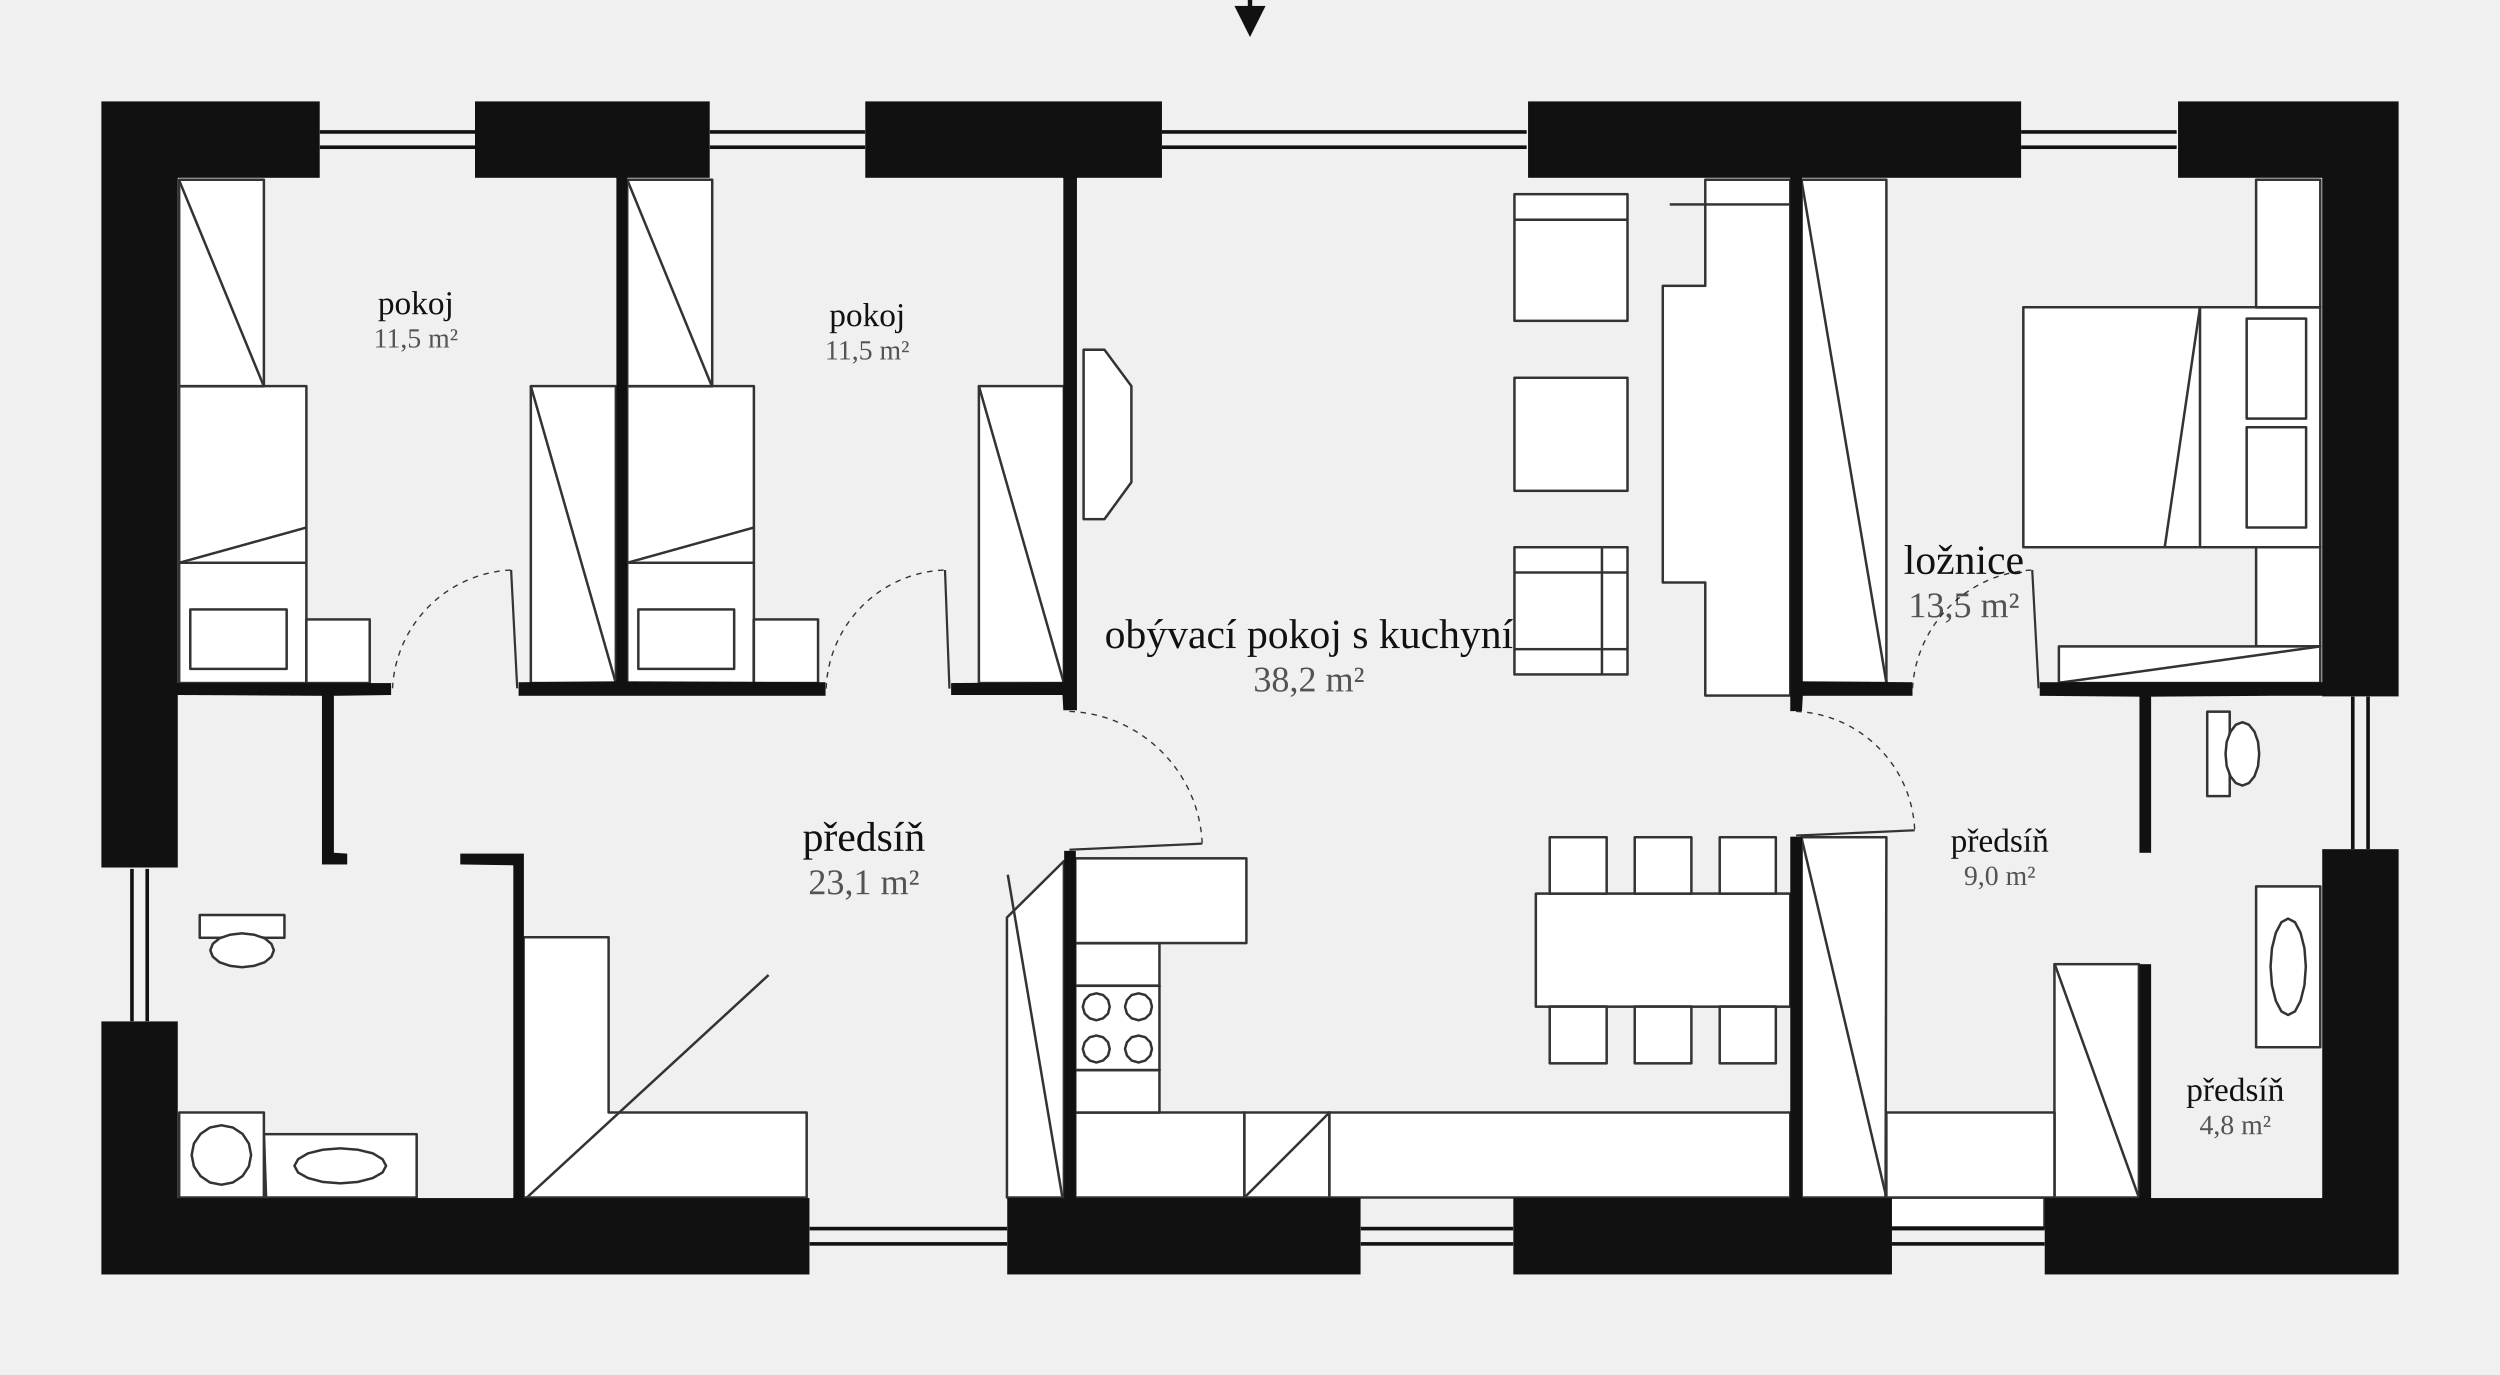
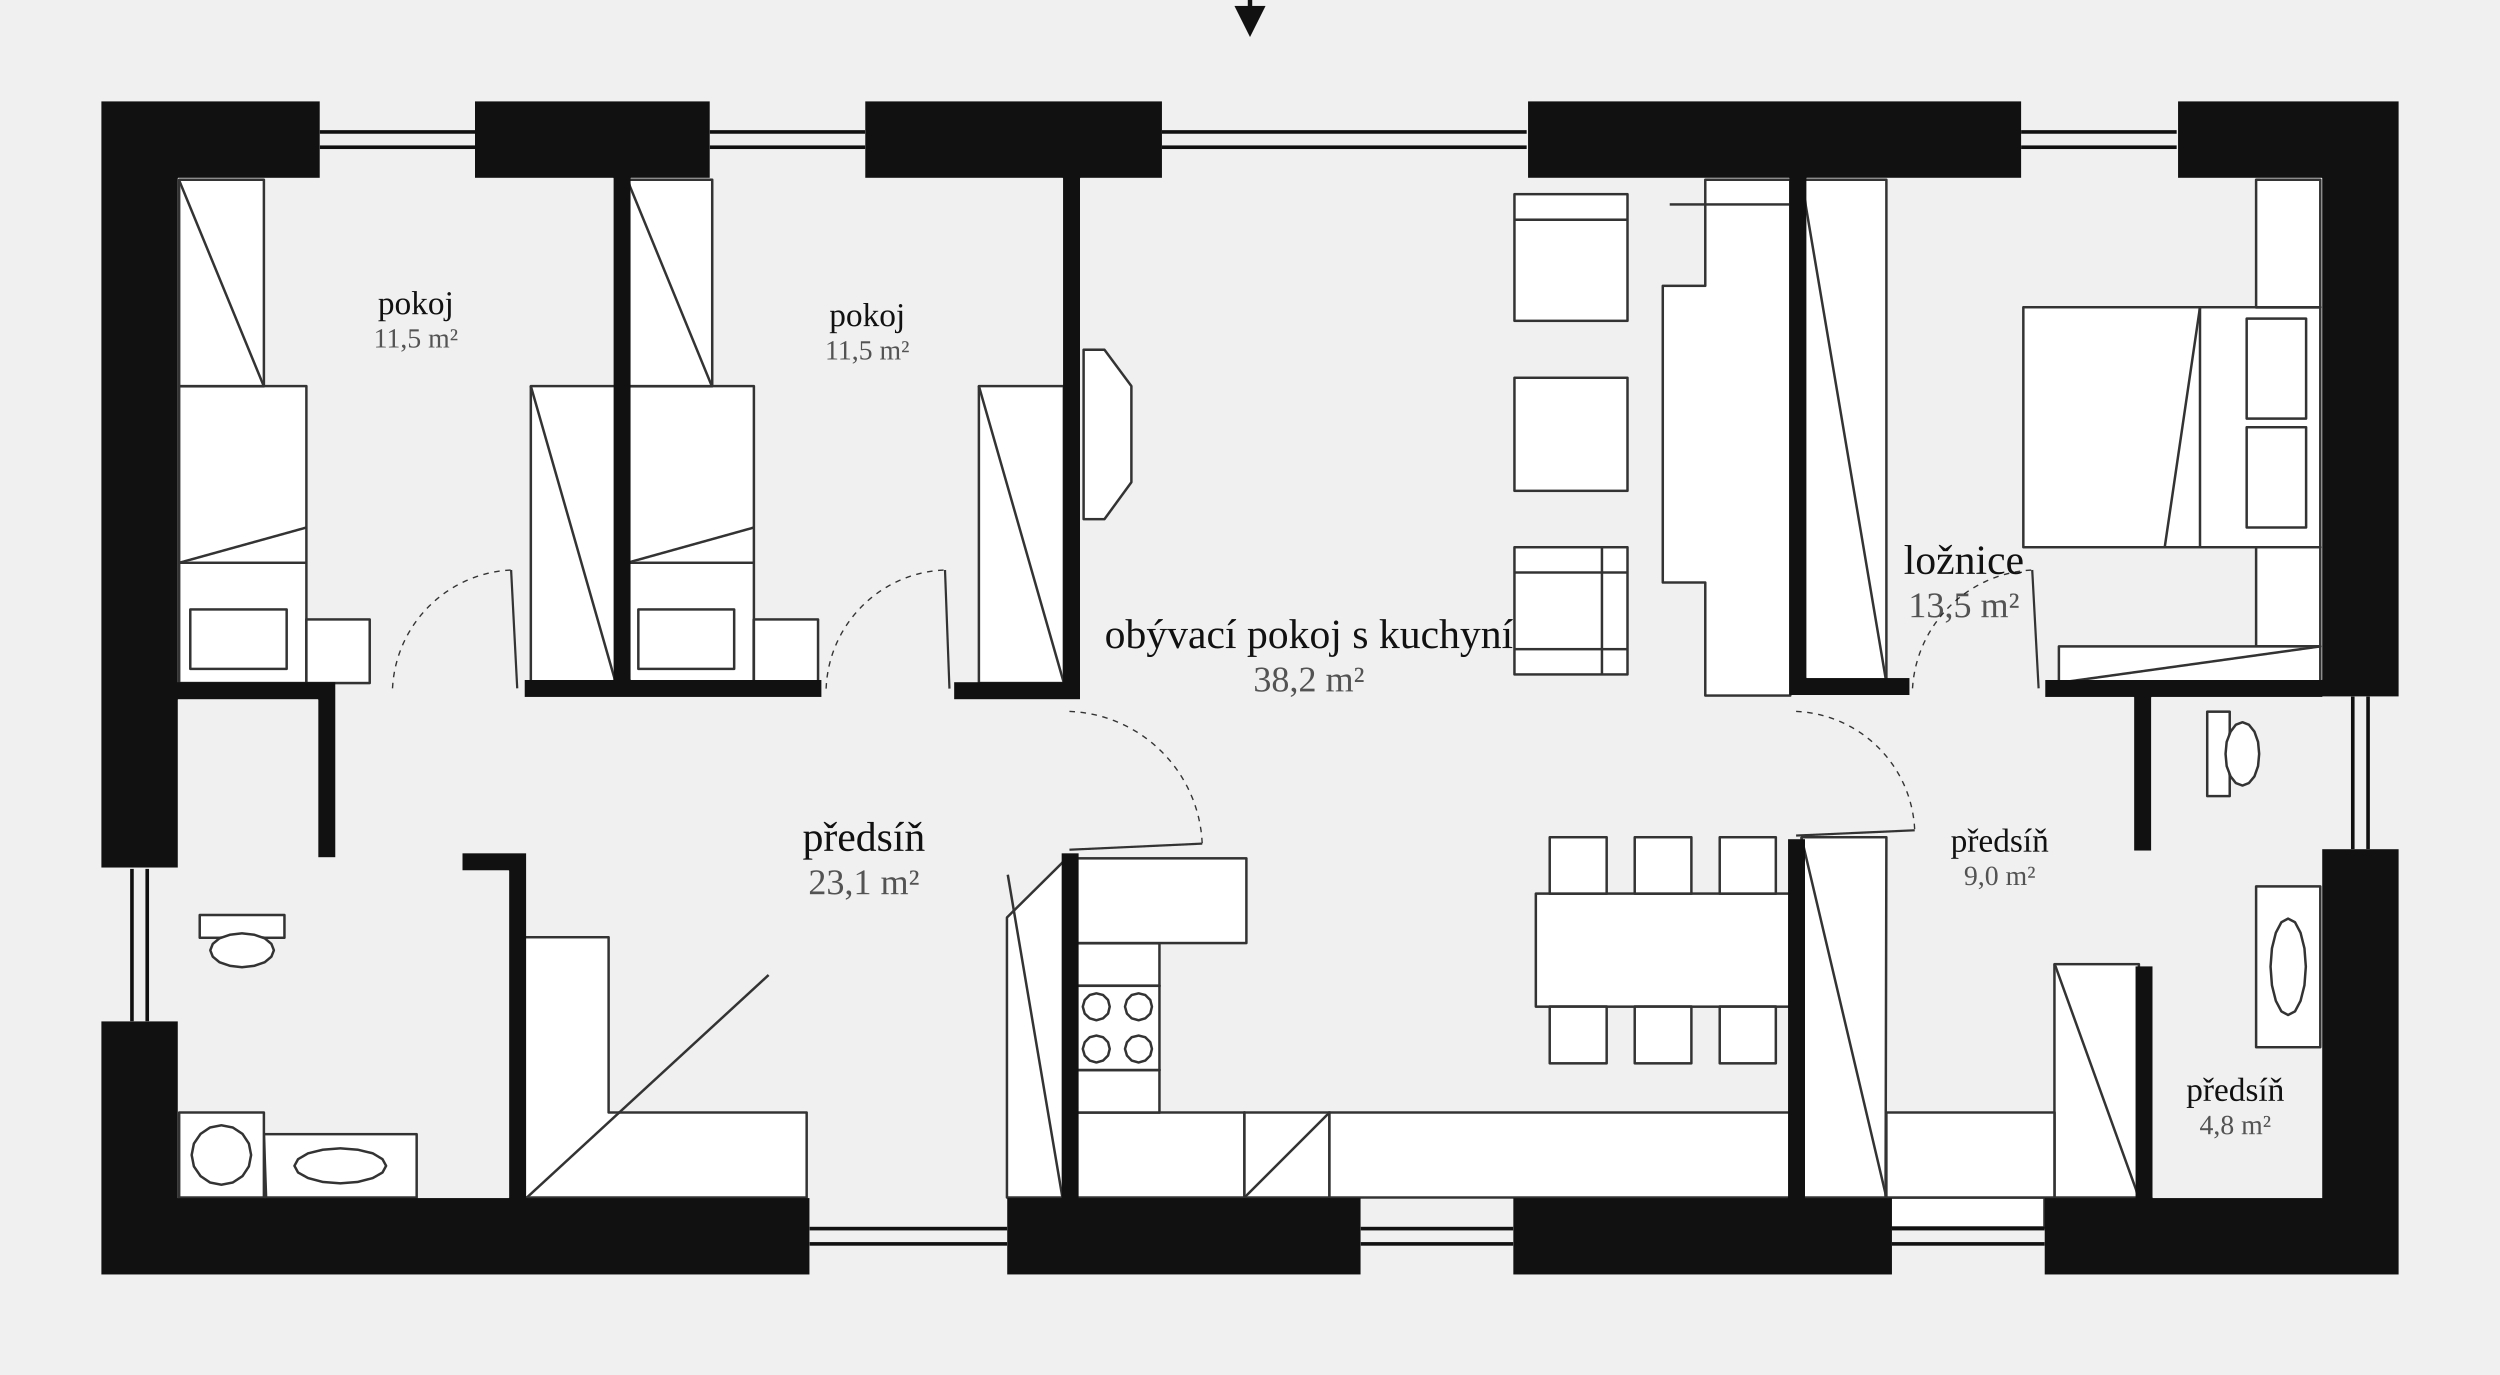
<svg xmlns="http://www.w3.org/2000/svg" viewBox="0 0 900 495" class="floorplan" role="img" aria-label="Půdorys domu 135h9y se zařízením">
  <defs>
    <marker id="sip" viewBox="0 0 10 10" refX="8" refY="5" markerWidth="7" markerHeight="7" orient="auto">
      <path d="M0 0 L10 5 L0 10 Z" fill="#111111" />
    </marker>
    <pattern id="sraf" width="7" height="7" patternUnits="userSpaceOnUse" patternTransform="rotate(45)">
      <path d="M0 0 L0 7" stroke="#8C8C8C" stroke-width=".8" />
    </pattern>
  </defs>
  <style>.furn path{vector-effect:non-scaling-stroke}.doors .arc{stroke-dasharray:2 2;stroke-width:.5}.terasa{fill:url(#sraf);stroke:#8C8C8C;stroke-width:.6}</style>
  <g class="furn" fill="#fff" stroke="#333333" stroke-width=".9" stroke-linejoin="round">
    <path d="M387.1 400.5 L448.0 400.5 L448.0 431.1 L387.1 431.1 L387.1 400.5 Z" />
    <path d="M417.4 400.5 L387.1 400.5 L387.1 385.2 L417.4 385.2 L417.4 400.5 Z" />
    <path d="M448.0 400.5 L478.6 400.5 L478.6 431.1 L448.0 431.1 L448.0 400.5 Z" />
    <path d="M478.6 400.5 L448.0 431.1" />
    <path d="M478.6 400.5 L644.5 400.5 L644.5 431.1 L478.6 431.1 L478.6 400.5 Z" />
    <path d="M417.4 339.5 L417.4 354.9 L387.1 354.9 L387.1 339.5 L417.4 339.5 Z" />
    <path d="M417.4 354.9 L417.4 385.2 L387.1 385.2 L387.1 354.9 L417.4 354.9 Z" />
    <path d="M405.0 362.4 L405.7 364.9 L407.4 366.6 L409.9 367.3 L412.3 366.6 L414.1 364.9 L414.7 362.4 L414.1 360.0 L412.3 358.2 L409.9 357.6 L407.4 358.2 L405.7 360.0 Z" />
    <path d="M405.0 377.6 L405.7 380.0 L407.4 381.8 L409.9 382.5 L412.3 381.8 L414.1 380.0 L414.7 377.6 L414.1 375.2 L412.3 373.4 L409.9 372.8 L407.4 373.4 L405.7 375.2 Z" />
    <path d="M389.8 362.4 L390.5 364.9 L392.3 366.6 L394.7 367.3 L397.1 366.6 L398.9 364.9 L399.5 362.4 L398.9 360.0 L397.1 358.2 L394.7 357.6 L392.3 358.2 L390.5 360.0 Z" />
    <path d="M389.8 377.6 L390.5 380.0 L392.3 381.8 L394.7 382.5 L397.1 381.8 L398.9 380.0 L399.5 377.6 L398.9 375.2 L397.1 373.4 L394.7 372.8 L392.3 373.4 L390.5 375.2 Z" />
    <path d="M448.7 339.5 L387.1 339.5 L387.1 309.0 L448.7 309.0 L448.7 339.5 Z" />
    <path d="M835.3 377.0 L812.2 377.0 L812.2 319.1 L835.3 319.1 L835.3 377.0 Z" />
    <path d="M823.7 365.4 L826.2 364.1 L828.2 360.3 L829.6 354.7 L830.1 348.0 L829.6 341.4 L828.2 335.8 L826.2 332.0 L823.7 330.7 L821.3 332.0 L819.3 335.8 L817.9 341.4 L817.4 348.0 L817.9 354.7 L819.3 360.3 L821.3 364.1 Z" />
    <path d="M95.8 431.1 L95.0 408.3 L150.0 408.3 L150.0 431.1 L95.8 431.1 Z" />
    <path d="M106.0 419.7 L107.3 422.1 L110.9 424.1 L116.2 425.5 L122.5 426.0 L128.8 425.5 L134.2 424.1 L137.7 422.1 L139.0 419.7 L137.7 417.3 L134.2 415.2 L128.8 413.9 L122.5 413.4 L116.2 413.9 L110.9 415.2 L107.3 417.3 Z" />
    <path d="M64.5 431.1 L64.5 400.5 L95.0 400.5 L95.0 431.1 L64.5 431.1 Z" />
    <path d="M79.7 426.5 L83.8 425.7 L87.3 423.4 L89.6 419.9 L90.4 415.8 L89.6 411.7 L87.3 408.2 L83.8 405.9 L79.7 405.1 L75.6 405.9 L72.2 408.2 L69.8 411.7 L69.0 415.8 L69.8 419.9 L72.2 423.4 L75.6 425.7 Z" />
    <path d="M102.4 337.6 L71.9 337.6 L71.9 329.4 L102.4 329.4 Z" />
    <path d="M75.7 342.1 L76.6 344.4 L79.0 346.4 L82.8 347.7 L87.1 348.2 L91.5 347.7 L95.3 346.4 L97.7 344.4 L98.6 342.1 L97.7 339.8 L95.3 337.8 L91.5 336.5 L87.1 336.0 L82.8 336.5 L79.0 337.8 L76.6 339.8 Z" />
    <path d="M802.7 256.2 L802.7 286.6 L794.6 286.6 L794.6 256.2 Z" />
    <path d="M807.3 282.8 L809.6 281.9 L811.6 279.5 L812.9 275.8 L813.3 271.4 L812.9 267.1 L811.6 263.4 L809.6 260.9 L807.3 260.0 L804.9 260.9 L803.0 263.4 L801.6 267.1 L801.2 271.4 L801.6 275.8 L803.0 279.5 L804.9 281.9 Z" />
    <path d="M397.6 125.9 L407.3 139.0 L407.3 173.6 L397.6 186.9 L390.1 186.9 L390.1 125.9 L397.6 125.9 Z" />
    <path d="M835.3 197.0 L728.4 197.0 L728.4 110.6 L835.3 110.6 L835.3 197.0 Z" />
    <path d="M808.8 114.7 L830.2 114.7 L830.2 150.7 L808.8 150.7 Z" />
    <path d="M808.8 153.8 L830.2 153.8 L830.2 189.9 L808.8 189.9 Z" />
    <path d="M792.0 110.6 L792.0 197.0" />
    <path d="M792.0 110.6 L779.3 197.0" />
    <path d="M64.5 245.9 L64.5 139.0 L110.3 139.0 L110.3 245.9 L64.5 245.9 Z" />
    <path d="M68.5 219.4 L68.5 240.8 L103.2 240.8 L103.2 219.4 Z" />
    <path d="M64.5 202.6 L110.3 202.6" />
    <path d="M64.5 202.6 L110.3 189.9" />
    <path d="M271.4 139.0 L271.4 245.9 L225.8 245.9 L225.8 139.0 L271.4 139.0 Z" />
    <path d="M229.8 219.4 L229.8 240.8 L264.3 240.8 L264.3 219.4 Z" />
    <path d="M225.8 202.6 L271.4 202.6" />
    <path d="M225.8 202.6 L271.4 189.9" />
    <path d="M812.2 197.0 L835.3 197.0 L835.3 232.7 L812.2 232.7 L812.2 197.0 Z" />
    <path d="M835.3 110.6 L812.2 110.6 L812.2 64.7 L835.3 64.7 L835.3 110.6 Z" />
    <path d="M110.3 245.9 L110.3 223.0 L133.1 223.0 L133.1 245.9 L110.3 245.9 Z" />
    <path d="M271.4 245.9 L271.4 223.0 L294.5 223.0 L294.5 245.9 L271.4 245.9 Z" />
    <path d="M644.5 64.7 L644.5 250.4 L613.9 250.4 L613.9 209.7 L598.6 209.7 L598.6 102.9 L613.9 102.9 L613.9 64.7 L644.5 64.7 Z" />
    <path d="M601.1 73.6 L647.0 73.6" />
    <path d="M585.9 197.0 L585.9 242.8 L545.2 242.8 L545.2 197.0 L585.9 197.0 Z" />
    <path d="M576.7 196.9 L576.7 242.8" />
    <path d="M545.2 206.1 L585.9 206.1" />
    <path d="M545.2 233.7 L585.9 233.7" />
    <path d="M585.9 69.9 L585.9 115.5 L545.2 115.5 L545.2 69.9 L585.9 69.9 Z" />
    <path d="M545.2 79.1 L585.9 79.1" />
    <path d="M585.9 136.0 L585.9 176.7 L545.2 176.7 L545.2 136.0 L585.9 136.0 Z" />
    <path d="M552.9 321.7 L644.5 321.7 L644.5 362.4 L552.9 362.4 L552.9 321.7 Z" />
    <path d="M608.9 301.4 L608.9 321.7 L588.5 321.7 L588.5 301.4 L608.9 301.4 Z" />
    <path d="M578.4 301.4 L578.4 321.7 L557.9 321.7 L557.9 301.4 L578.4 301.4 Z" />
    <path d="M639.3 301.4 L639.3 321.7 L619.1 321.7 L619.1 301.4 L639.3 301.4 Z" />
    <path d="M639.3 362.4 L639.3 382.8 L619.1 382.8 L619.1 362.4 L639.3 362.4 Z" />
    <path d="M578.4 362.4 L578.4 382.8 L557.9 382.8 L557.9 362.4 L578.4 362.4 Z" />
    <path d="M608.9 362.4 L608.9 382.8 L588.5 382.8 L588.5 362.4 L608.9 362.4 Z" />
    <path d="M679.1 64.7 L679.1 245.9 L648.6 245.9 L648.6 64.7 L679.1 64.7 Z" />
    <path d="M648.5 64.7 L679.1 245.8" />
    <path d="M290.4 400.5 L290.4 431.1 L188.5 431.1 L188.5 337.4 L219.1 337.4 L219.1 400.5 L290.4 400.5 Z" />
    <path d="M276.7 351.0 L174.9 444.7" />
    <path d="M678.8 431.1 L648.6 431.1 L648.6 301.4 L679.1 301.4 L678.8 431.1 Z" />
    <path d="M648.5 301.4 L679.1 431.1" />
    <path d="M352.4 245.9 L352.4 139.0 L383.0 139.0 L383.0 245.9 L352.4 245.9 Z" />
    <path d="M352.4 139.0 L383.0 245.9" />
    <path d="M191.1 139.0 L221.7 139.0 L221.7 245.9 L191.1 245.9 L191.1 139.0 Z" />
    <path d="M191.1 139.0 L221.7 245.9" />
    <path d="M770.0 431.1 L739.6 431.1 L739.6 347.1 L770.0 347.1 L770.0 431.1 Z" />
    <path d="M739.7 347.1 L770.0 431.1" />
    <path d="M256.4 139.0 L225.8 139.0 L225.8 64.7 L256.4 64.7 L256.4 139.0 Z" />
    <path d="M225.8 64.7 L256.3 139.1" />
    <path d="M64.5 139.0 L64.5 64.7 L95.0 64.7 L95.0 139.0 L64.5 139.0 Z" />
    <path d="M64.4 64.7 L95.0 139.1" />
    <path d="M362.5 330.3 L383.0 310.0 L383.0 431.1 L362.5 431.1 L362.5 330.3 Z" />
    <path d="M362.8 314.9 L383.3 436.0" />
    <path d="M835.3 232.7 L835.3 245.9 L741.2 245.9 L741.2 232.7 L835.3 232.7 Z" />
    <path d="M835.3 232.7 L741.2 245.8" />
    <path d="M680.4 431.1 L736.0 431.1 L736.0 441.9 L680.4 441.9 L680.4 431.1 Z" />
    <path d="M679.1 400.5 L739.6 400.5 L739.6 431.1 L679.1 431.1 L679.1 400.5 Z" />
  </g>
  <g class="eyes" fill="#8C8C8C" />
  <g fill="#111111" fill-rule="evenodd">
-     <path d="M736.1 458.8 L736.1 458.8 L736.1 431.3 L736.1 431.3 L736.1 431.3 L770.0 431.3 L770.0 431.3 L770.0 431.3 L770.0 431.3 L770.0 431.3 L770.1 431.3 L770.1 431.3 L770.1 431.3 L770.1 431.3 L770.1 431.3 L770.1 431.2 L770.1 431.2 L770.2 431.2 L770.2 431.2 L770.2 431.2 L770.2 431.1 L770.2 431.1 L770.2 347.1 L770.2 347.1 L770.2 347.1 L774.4 347.1 L774.4 347.1 L774.4 347.1 L774.4 431.1 L774.4 431.1 L774.4 431.2 L774.4 431.2 L774.4 431.2 L774.4 431.2 L774.4 431.2 L774.4 431.3 L774.4 431.3 L774.5 431.3 L774.5 431.3 L774.5 431.3 L774.5 431.3 L774.5 431.3 L774.6 431.3 L774.6 431.3 L774.6 431.3 L835.8 431.3 L835.8 431.3 L835.8 431.3 L835.9 431.3 L835.9 431.3 L835.9 431.3 L835.9 431.3 L835.9 431.3 L835.9 431.3 L836.0 431.3 L836.0 431.2 L836.0 431.2 L836.0 431.2 L836.0 431.2 L836.0 431.2 L836.0 431.1 L836.0 431.1 L836.0 305.7 L836.0 305.7 L836.0 305.7 L863.5 305.7 L863.5 305.7 L863.5 305.7 L863.5 458.8 L863.5 458.8 L863.5 458.8 L736.1 458.8 L736.1 458.8 Z" />
-     <path d="M734.3 250.5 L734.3 250.5 L734.3 245.6 L734.3 245.6 L734.3 245.6 L835.8 245.6 L835.8 245.6 L835.8 245.6 L835.9 245.6 L835.9 245.6 L835.9 245.6 L835.9 245.6 L835.9 245.6 L835.9 245.6 L836.0 245.6 L836.0 245.5 L836.0 245.5 L836.0 245.5 L836.0 245.5 L836.0 245.5 L836.0 245.4 L836.0 245.4 L836.0 64.2 L836.0 64.2 L836.0 64.2 L836.0 64.1 L836.0 64.1 L836.0 64.1 L836.0 64.1 L836.0 64.1 L835.9 64.1 L835.9 64.0 L835.9 64.0 L835.9 64.0 L835.9 64.0 L835.9 64.0 L835.8 64.0 L835.8 64.0 L835.8 64.0 L784.1 64.0 L784.1 64.0 L784.1 64.0 L784.1 36.5 L784.1 36.5 L784.1 36.5 L863.5 36.5 L863.5 36.5 L863.5 36.5 L863.5 250.7 L863.5 250.7 L863.5 250.7 L836.0 250.7 L836.0 250.7 L836.0 250.7 L836.0 250.7 L836.0 250.6 L836.0 250.6 L836.0 250.6 L836.0 250.6 L836.0 250.6 L836.0 250.6 L836.0 250.5 L835.9 250.5 L835.9 250.5 L835.9 250.5 L835.9 250.5 L835.9 250.5 L835.9 250.5 L835.8 250.5 L835.8 250.5 L835.8 250.5 L832.8 250.5 L832.8 250.5 L816.5 250.5 L816.5 250.5 L816.5 250.5 L816.4 250.5 L816.4 250.5 L816.4 250.5 L816.4 250.5 L774.6 250.8 L774.6 250.8 L774.6 250.8 L774.5 250.8 L774.5 250.8 L774.5 250.8 L774.5 250.8 L774.5 250.8 L774.4 250.8 L774.4 250.8 L774.4 250.9 L774.4 250.9 L774.4 250.9 L774.4 250.9 L774.4 250.9 L774.4 250.9 L774.4 251.0 L774.4 307.0 L774.4 307.0 L774.4 307.0 L770.2 307.0 L770.2 307.0 L770.2 307.0 L770.2 251.0 L770.2 250.9 L770.2 250.9 L770.2 250.9 L770.2 250.9 L770.1 250.9 L770.1 250.9 L770.1 250.8 L770.1 250.8 L770.1 250.8 L770.1 250.8 L770.1 250.8 L770.0 250.8 L770.0 250.8 L770.0 250.8 L770.0 250.8 L770.0 250.8 L734.3 250.5 L734.3 250.5 Z" />
-     <path d="M550.1 64.0 L550.1 64.0 L550.1 36.5 L550.1 36.5 L550.1 36.5 L727.6 36.5 L727.6 36.5 L727.6 36.5 L727.6 64.0 L727.6 64.0 L727.6 64.0 L648.9 64.0 L648.9 64.0 L648.8 64.0 L648.8 64.0 L648.8 64.0 L648.8 64.0 L648.8 64.0 L648.7 64.0 L648.7 64.1 L648.7 64.1 L648.7 64.1 L648.7 64.1 L648.7 64.1 L648.7 64.1 L648.7 64.2 L648.7 64.2 L648.7 64.2 L648.7 245.1 L648.7 245.1 L648.7 245.1 L648.7 245.1 L648.7 245.1 L648.7 245.2 L648.7 245.2 L648.7 245.2 L648.7 245.2 L648.7 245.2 L648.8 245.2 L648.8 245.2 L648.8 245.3 L648.8 245.3 L648.8 245.3 L648.9 245.3 L648.9 245.3 L688.5 245.6 L688.5 245.6 L688.5 245.6 L688.5 250.5 L688.5 250.5 L688.5 250.5 L649.2 250.5 L649.2 250.5 L649.2 250.5 L649.2 250.5 L649.1 250.5 L649.1 250.5 L649.1 250.5 L649.1 250.5 L649.1 250.5 L649.1 250.5 L649.0 250.6 L649.0 250.6 L649.0 250.6 L649.0 250.6 L649.0 250.6 L649.0 250.7 L648.7 256.0 L648.7 256.0 L648.7 256.0 L644.5 256.0 L644.5 256.0 L644.5 256.0 L644.5 64.2 L644.5 64.2 L644.5 64.2 L644.5 64.1 L644.5 64.1 L644.5 64.1 L644.5 64.1 L644.5 64.1 L644.4 64.1 L644.4 64.0 L644.4 64.0 L644.4 64.0 L644.4 64.0 L644.4 64.0 L644.3 64.0 L644.3 64.0 L644.3 64.0 L550.1 64.0 L550.1 64.0 Z" />
-     <path d="M544.8 431.3 L544.8 431.3 L544.8 431.3 L644.3 431.3 L644.3 431.3 L644.3 431.3 L644.4 431.3 L644.4 431.3 L644.4 431.3 L644.4 431.3 L644.4 431.3 L644.4 431.3 L644.5 431.3 L644.5 431.2 L644.5 431.2 L644.5 431.2 L644.5 431.2 L644.5 431.2 L644.5 431.1 L644.5 431.1 L644.5 301.2 L644.5 301.2 L644.5 301.2 L648.7 301.2 L648.7 301.2 L648.7 301.2 L648.7 431.1 L648.7 431.1 L648.7 431.2 L648.7 431.2 L648.7 431.2 L648.7 431.2 L648.7 431.2 L648.7 431.3 L648.7 431.3 L648.7 431.3 L648.8 431.3 L648.8 431.3 L648.8 431.3 L648.8 431.3 L648.8 431.3 L648.9 431.3 L648.9 431.3 L681.1 431.3 L681.1 431.3 L681.1 431.3 L681.1 458.8 L681.1 458.8 L681.1 458.8 L544.8 458.8 L544.8 458.8 L544.8 458.8 L544.8 431.3 Z" />
-     <path d="M362.6 458.8 L362.6 458.8 L362.6 431.3 L362.6 431.3 L362.6 431.3 L382.9 431.3 L383.0 431.3 L383.0 431.3 L383.0 431.3 L383.0 431.3 L383.0 431.3 L383.1 431.3 L383.1 431.3 L383.1 431.3 L383.1 431.3 L383.1 431.2 L383.1 431.2 L383.1 431.2 L383.1 431.2 L383.1 431.2 L383.1 431.1 L383.1 431.1 L383.1 306.3 L383.1 306.3 L383.2 306.3 L387.3 306.3 L387.3 306.3 L387.3 306.3 L387.3 431.1 L387.3 431.1 L387.3 431.2 L387.3 431.2 L387.3 431.2 L387.3 431.2 L387.4 431.2 L387.4 431.3 L387.4 431.3 L387.4 431.3 L387.4 431.3 L387.4 431.3 L387.4 431.3 L387.5 431.3 L387.5 431.3 L387.5 431.3 L387.5 431.3 L489.8 431.3 L489.8 431.3 L489.8 431.3 L489.8 458.8 L489.8 458.8 L489.8 458.8 L362.6 458.8 L362.6 458.8 Z" />
-     <path d="M311.5 64.0 L311.5 64.0 L311.5 36.5 L311.5 36.5 L311.5 36.5 L418.3 36.5 L418.3 36.5 L418.3 36.5 L418.3 64.0 L418.3 64.0 L418.3 64.0 L387.9 64.0 L387.9 64.0 L387.8 64.0 L387.8 64.0 L387.8 64.0 L387.8 64.0 L387.8 64.0 L387.8 64.0 L387.7 64.1 L387.7 64.1 L387.7 64.1 L387.7 64.1 L387.7 64.1 L387.7 64.1 L387.7 64.2 L387.7 64.2 L387.7 64.2 L387.7 255.6 L387.7 255.7 L387.7 255.7 L382.8 255.7 L382.8 255.7 L382.8 255.6 L382.5 250.3 L382.5 250.3 L382.5 250.3 L382.5 250.3 L382.5 250.3 L382.5 250.3 L382.5 250.2 L382.4 250.2 L382.4 250.2 L382.4 250.2 L382.4 250.2 L382.4 250.2 L382.4 250.2 L382.3 250.2 L382.3 250.2 L382.3 250.2 L342.5 250.2 L342.4 250.2 L342.4 250.2 L342.4 245.9 L342.4 245.9 L342.5 245.9 L382.6 245.6 L382.6 245.6 L382.6 245.6 L382.6 245.6 L382.7 245.6 L382.7 245.6 L382.7 245.6 L382.7 245.6 L382.7 245.6 L382.7 245.6 L382.8 245.5 L382.8 245.5 L382.8 245.5 L382.8 245.5 L382.8 245.5 L382.8 245.4 L382.8 245.4 L382.8 64.2 L382.8 64.2 L382.8 64.2 L382.8 64.1 L382.8 64.1 L382.8 64.1 L382.8 64.1 L382.7 64.1 L382.7 64.1 L382.7 64.0 L382.7 64.0 L382.7 64.0 L382.7 64.0 L382.6 64.0 L382.6 64.0 L382.6 64.0 L382.6 64.0 L311.5 64.0 L311.5 64.0 Z" />
-     <path d="M171.0 64.0 L171.0 64.0 L171.0 36.5 L171.0 36.5 L171.0 36.5 L255.5 36.5 L255.5 36.5 L255.5 36.5 L255.5 64.0 L255.5 64.0 L255.5 64.0 L226.0 64.0 L226.0 64.0 L226.0 64.0 L225.9 64.0 L225.9 64.0 L225.9 64.0 L225.9 64.0 L225.9 64.0 L225.8 64.1 L225.8 64.1 L225.8 64.1 L225.8 64.1 L225.8 64.1 L225.8 64.1 L225.8 64.2 L225.8 64.2 L225.8 64.2 L225.8 245.1 L225.8 245.1 L225.8 245.1 L225.8 245.1 L225.8 245.1 L225.8 245.2 L225.8 245.2 L225.8 245.2 L225.8 245.2 L225.9 245.2 L225.9 245.2 L225.9 245.2 L225.9 245.3 L225.9 245.3 L225.9 245.3 L226.0 245.3 L226.0 245.3 L297.2 245.6 L297.2 245.6 L297.2 245.6 L297.2 250.5 L297.2 250.5 L297.2 250.5 L186.7 250.5 L186.7 250.5 L186.7 250.5 L186.7 245.6 L186.7 245.6 L186.7 245.6 L221.7 245.3 L221.7 245.3 L221.8 245.3 L221.8 245.3 L221.8 245.3 L221.8 245.2 L221.8 245.2 L221.8 245.2 L221.9 245.2 L221.9 245.2 L221.9 245.2 L221.9 245.2 L221.9 245.1 L221.9 245.1 L221.9 245.1 L221.9 245.1 L221.9 245.1 L221.9 64.2 L221.9 64.2 L221.9 64.2 L221.9 64.1 L221.9 64.1 L221.9 64.1 L221.9 64.1 L221.9 64.1 L221.9 64.1 L221.8 64.0 L221.8 64.0 L221.8 64.0 L221.8 64.0 L221.8 64.0 L221.8 64.0 L221.7 64.0 L221.7 64.0 L171.0 64.0 L171.0 64.0 Z" />
-     <path d="M36.5 458.8 L36.5 458.8 L36.5 367.7 L36.5 367.7 L36.5 367.7 L64.0 367.7 L64.0 367.7 L64.0 367.7 L64.0 431.1 L64.0 431.1 L64.0 431.2 L64.0 431.2 L64.0 431.2 L64.0 431.2 L64.0 431.2 L64.0 431.3 L64.1 431.3 L64.1 431.3 L64.1 431.3 L64.1 431.3 L64.1 431.3 L64.1 431.3 L64.2 431.3 L64.2 431.3 L64.2 431.3 L184.6 431.3 L184.6 431.3 L184.6 431.3 L184.6 431.3 L184.7 431.3 L184.7 431.3 L184.7 431.3 L184.7 431.3 L184.7 431.3 L184.7 431.3 L184.7 431.2 L184.8 431.2 L184.8 431.2 L184.8 431.2 L184.8 431.2 L184.8 431.1 L184.8 431.1 L184.8 311.7 L184.8 311.7 L184.8 311.7 L184.8 311.7 L184.8 311.6 L184.8 311.6 L184.7 311.6 L184.7 311.6 L184.7 311.6 L184.7 311.6 L184.7 311.5 L184.7 311.5 L184.7 311.5 L184.6 311.5 L184.6 311.5 L184.6 311.5 L184.6 311.5 L165.7 311.2 L165.7 311.2 L165.7 311.2 L165.7 307.3 L165.7 307.3 L165.7 307.3 L188.6 307.3 L188.6 307.3 L188.6 307.3 L188.6 431.1 L188.6 431.1 L188.7 431.2 L188.7 431.2 L188.7 431.2 L188.7 431.2 L188.7 431.2 L188.7 431.3 L188.7 431.3 L188.7 431.3 L188.7 431.3 L188.8 431.3 L188.8 431.3 L188.8 431.3 L188.8 431.3 L188.8 431.3 L188.9 431.3 L291.4 431.3 L291.4 431.3 L291.4 431.3 L291.4 458.8 L291.4 458.8 L291.4 458.8 L36.5 458.8 L36.5 458.8 Z" />
-     <path d="M36.5 36.5 L36.5 36.5 L115.1 36.5 L115.1 36.5 L115.1 36.5 L115.1 64.0 L115.1 64.0 L115.1 64.0 L64.2 64.0 L64.2 64.0 L64.2 64.0 L64.1 64.0 L64.1 64.0 L64.1 64.0 L64.1 64.0 L64.1 64.0 L64.1 64.1 L64.0 64.1 L64.0 64.1 L64.0 64.1 L64.0 64.1 L64.0 64.1 L64.0 64.2 L64.0 64.2 L64.0 64.2 L64.0 245.7 L64.0 245.8 L64.0 245.8 L64.0 245.8 L64.0 245.8 L64.0 245.8 L64.0 245.8 L64.0 245.9 L64.1 245.9 L64.1 245.9 L64.1 245.9 L64.1 245.9 L64.1 245.9 L64.1 245.9 L64.2 245.9 L64.2 245.9 L64.2 245.9 L140.8 245.9 L140.8 245.9 L140.8 245.9 L140.8 250.2 L140.8 250.2 L140.8 250.2 L120.4 250.5 L120.3 250.5 L120.3 250.5 L120.3 250.5 L120.3 250.5 L120.3 250.5 L120.3 250.5 L120.2 250.5 L120.2 250.5 L120.2 250.5 L120.2 250.6 L120.2 250.6 L120.2 250.6 L120.2 250.6 L120.2 250.6 L120.2 250.6 L120.2 250.7 L120.2 306.8 L120.2 306.8 L120.2 306.8 L120.2 306.9 L120.2 306.9 L120.2 306.9 L120.2 306.9 L120.2 306.9 L120.2 306.9 L120.2 307.0 L120.3 307.0 L120.3 307.0 L120.3 307.0 L120.3 307.0 L120.3 307.0 L120.4 307.0 L125.0 307.3 L125.0 307.3 L125.0 307.3 L125.0 311.2 L125.0 311.2 L125.0 311.2 L115.9 311.2 L115.9 311.2 L115.9 311.2 L115.9 250.7 L115.9 250.6 L115.9 250.6 L115.9 250.6 L115.9 250.6 L115.9 250.6 L115.9 250.6 L115.9 250.5 L115.9 250.5 L115.9 250.5 L115.9 250.5 L115.8 250.5 L115.8 250.5 L115.8 250.5 L115.8 250.5 L115.8 250.5 L115.7 250.5 L84.2 250.3 L84.2 250.3 L84.2 250.3 L84.2 250.3 L84.2 250.3 L84.1 250.3 L84.1 250.3 L64.2 250.2 L64.2 250.2 L64.2 250.2 L64.1 250.2 L64.1 250.2 L64.1 250.2 L64.1 250.2 L64.1 250.2 L64.1 250.2 L64.0 250.2 L64.0 250.2 L64.0 250.3 L64.0 250.3 L64.0 250.3 L64.0 250.3 L64.0 250.3 L64.0 250.4 L64.0 312.3 L64.0 312.3 L64.0 312.3 L36.5 312.3 L36.5 312.3 L36.5 312.3 L36.5 36.5 L36.5 36.5 Z" />
+     <path d="M736.1 458.8 L736.1 458.8 L736.1 431.3 L736.1 431.3 L736.1 431.3 L768.6 431.3 L768.7 431.3 L768.7 431.3 L768.7 431.3 L768.7 431.3 L768.7 431.3 L768.8 431.3 L768.8 431.3 L768.8 431.3 L768.8 431.3 L768.8 431.2 L768.8 431.2 L768.8 431.2 L768.8 431.2 L768.8 431.2 L768.8 431.1 L768.8 431.1 L768.8 347.9 L768.8 347.9 L768.8 347.9 L774.9 347.9 L774.9 347.9 L774.9 347.9 L774.9 431.1 L774.9 431.1 L775.0 431.2 L775.0 431.2 L775.0 431.2 L775.0 431.2 L775.0 431.2 L775.0 431.3 L775.0 431.3 L775.0 431.3 L775.0 431.3 L775.1 431.3 L775.1 431.3 L775.1 431.3 L775.1 431.3 L775.1 431.3 L775.2 431.3 L835.8 431.3 L835.8 431.3 L835.8 431.3 L835.9 431.3 L835.9 431.3 L835.9 431.3 L835.9 431.3 L835.9 431.3 L835.9 431.3 L836.0 431.3 L836.0 431.2 L836.0 431.2 L836.0 431.2 L836.0 431.2 L836.0 431.2 L836.0 431.1 L836.0 431.1 L836.0 305.7 L836.0 305.7 L836.0 305.7 L863.5 305.7 L863.5 305.7 L863.5 305.7 L863.5 458.8 L863.5 458.8 L863.5 458.8 L736.1 458.8 L736.1 458.8 Z" />
+     <path d="M736.3 244.8 L736.3 244.8 L736.3 244.8 L835.8 244.8 L835.8 244.8 L835.8 244.8 L835.9 244.8 L835.9 244.8 L835.9 244.8 L835.9 244.8 L835.9 244.8 L835.9 244.8 L836.0 244.7 L836.0 244.7 L836.0 244.7 L836.0 244.7 L836.0 244.7 L836.0 244.7 L836.0 244.6 L836.0 244.6 L836.0 64.2 L836.0 64.2 L836.0 64.2 L836.0 64.1 L836.0 64.1 L836.0 64.1 L836.0 64.1 L836.0 64.1 L835.9 64.1 L835.9 64.0 L835.9 64.0 L835.9 64.0 L835.9 64.0 L835.9 64.0 L835.8 64.0 L835.8 64.0 L835.8 64.0 L784.1 64.0 L784.1 64.0 L784.1 64.0 L784.1 36.5 L784.1 36.5 L784.1 36.5 L863.5 36.5 L863.5 36.5 L863.5 36.5 L863.5 250.7 L863.5 250.7 L863.5 250.7 L836.2 250.7 L836.2 250.7 L836.2 250.7 L836.1 250.7 L836.1 250.7 L836.1 250.7 L836.1 250.7 L836.1 250.8 L836.1 250.8 L836.1 250.8 L836.0 250.8 L836.0 250.8 L836.0 250.8 L836.0 250.9 L836.0 250.9 L836.0 250.9 L836.0 250.9 L836.0 250.9 L836.0 250.9 L774.6 250.9 L774.6 250.9 L774.6 250.9 L774.6 250.9 L774.6 250.9 L774.5 250.9 L774.5 251.0 L774.5 251.0 L774.5 251.0 L774.5 251.0 L774.5 251.0 L774.5 251.0 L774.5 251.0 L774.4 251.1 L774.4 251.1 L774.4 251.1 L774.4 251.1 L774.4 306.2 L774.4 306.2 L774.4 306.2 L768.3 306.2 L768.3 306.2 L768.3 306.2 L768.3 251.1 L768.3 251.1 L768.3 251.1 L768.3 251.1 L768.3 251.0 L768.3 251.0 L768.3 251.0 L768.3 251.0 L768.3 251.0 L768.3 251.0 L768.2 251.0 L768.2 250.9 L768.2 250.9 L768.2 250.9 L768.2 250.9 L768.2 250.9 L768.1 250.9 L736.3 250.9 L736.3 250.9 L736.3 250.9 L736.3 244.8 Z" />
+     <path d="M550.1 64.0 L550.1 64.0 L550.1 36.5 L550.1 36.5 L550.1 36.5 L727.6 36.5 L727.6 36.5 L727.6 36.5 L727.6 64.0 L727.6 64.0 L727.6 64.0 L650.5 64.0 L650.5 64.0 L650.5 64.0 L650.4 64.0 L650.4 64.0 L650.4 64.0 L650.4 64.0 L650.4 64.0 L650.4 64.1 L650.3 64.1 L650.3 64.1 L650.3 64.1 L650.3 64.1 L650.3 64.1 L650.3 64.2 L650.3 64.2 L650.3 64.2 L650.3 243.9 L650.3 243.9 L650.3 243.9 L650.3 244.0 L650.3 244.0 L650.3 244.0 L650.3 244.0 L650.3 244.0 L650.4 244.0 L650.4 244.1 L650.4 244.1 L650.4 244.1 L650.4 244.1 L650.4 244.1 L650.5 244.1 L650.5 244.1 L650.5 244.1 L687.4 244.1 L687.4 244.1 L687.4 244.1 L687.4 250.2 L687.4 250.2 L687.4 250.2 L644.2 250.2 L644.2 250.2 L644.2 250.2 L644.2 64.2 L644.2 64.2 L644.2 64.2 L644.2 64.1 L644.2 64.1 L644.2 64.1 L644.2 64.1 L644.1 64.1 L644.1 64.1 L644.1 64.0 L644.1 64.0 L644.1 64.0 L644.1 64.0 L644.1 64.0 L644.0 64.0 L644.0 64.0 L644.0 64.0 L550.1 64.0 L550.1 64.0 Z" />
+     <path d="M544.8 431.3 L544.8 431.3 L544.8 431.3 L643.5 431.3 L643.5 431.3 L643.5 431.3 L643.5 431.3 L643.6 431.3 L643.6 431.3 L643.6 431.3 L643.6 431.3 L643.6 431.3 L643.6 431.3 L643.7 431.2 L643.7 431.2 L643.7 431.2 L643.7 431.2 L643.7 431.2 L643.7 431.1 L643.7 431.1 L643.7 302.1 L643.7 302.1 L643.7 302.1 L649.8 302.1 L649.8 302.1 L649.8 302.1 L649.8 431.1 L649.8 431.1 L649.8 431.2 L649.8 431.2 L649.8 431.2 L649.8 431.2 L649.8 431.2 L649.8 431.3 L649.9 431.3 L649.9 431.3 L649.9 431.3 L649.9 431.3 L649.9 431.3 L649.9 431.3 L650.0 431.3 L650.0 431.3 L650.0 431.3 L681.1 431.3 L681.1 431.3 L681.1 431.3 L681.1 458.8 L681.1 458.8 L681.1 458.8 L544.8 458.8 L544.8 458.8 L544.8 458.8 L544.8 431.3 Z" />
+     <path d="M362.6 458.8 L362.6 458.8 L362.6 431.3 L362.6 431.3 L362.6 431.3 L382.0 431.3 L382.0 431.3 L382.0 431.3 L382.0 431.3 L382.1 431.3 L382.1 431.3 L382.1 431.3 L382.1 431.3 L382.1 431.3 L382.1 431.3 L382.1 431.2 L382.2 431.2 L382.2 431.2 L382.2 431.2 L382.2 431.2 L382.2 431.1 L382.2 431.1 L382.2 307.2 L382.2 307.2 L382.2 307.2 L388.3 307.2 L388.3 307.2 L388.3 307.2 L388.3 431.1 L388.3 431.1 L388.3 431.2 L388.3 431.2 L388.3 431.2 L388.3 431.2 L388.3 431.2 L388.3 431.3 L388.3 431.3 L388.4 431.3 L388.4 431.3 L388.4 431.3 L388.4 431.3 L388.4 431.3 L388.5 431.3 L388.5 431.3 L388.5 431.3 L489.8 431.3 L489.8 431.3 L489.8 431.3 L489.8 458.8 L489.8 458.8 L489.8 458.8 L362.6 458.8 L362.6 458.8 Z" />
+     <path d="M311.5 64.0 L311.5 64.0 L311.5 36.5 L311.5 36.5 L311.5 36.5 L418.3 36.5 L418.3 36.5 L418.3 36.5 L418.3 64.0 L418.3 64.0 L418.3 64.0 L389.0 64.0 L389.0 64.0 L389.0 64.0 L388.9 64.0 L388.9 64.0 L388.9 64.0 L388.9 64.0 L388.9 64.0 L388.9 64.1 L388.8 64.1 L388.8 64.1 L388.8 64.1 L388.8 64.1 L388.8 64.1 L388.8 64.2 L388.8 64.2 L388.8 64.2 L388.8 251.7 L388.8 251.7 L388.8 251.7 L343.5 251.7 L343.5 251.7 L343.5 251.7 L343.5 245.6 L343.5 245.6 L343.5 245.6 L382.5 245.6 L382.5 245.6 L382.5 245.6 L382.5 245.6 L382.6 245.6 L382.6 245.6 L382.6 245.6 L382.6 245.6 L382.6 245.6 L382.6 245.6 L382.7 245.5 L382.7 245.5 L382.7 245.5 L382.7 245.5 L382.7 245.5 L382.7 245.4 L382.7 245.4 L382.7 64.2 L382.7 64.2 L382.7 64.2 L382.7 64.1 L382.7 64.1 L382.7 64.1 L382.7 64.1 L382.6 64.1 L382.6 64.1 L382.6 64.0 L382.6 64.0 L382.6 64.0 L382.6 64.0 L382.5 64.0 L382.5 64.0 L382.5 64.0 L382.5 64.0 L311.5 64.0 L311.5 64.0 Z" />
+     <path d="M171.0 36.5 L171.0 36.5 L171.0 36.5 L255.5 36.5 L255.5 36.5 L255.5 36.5 L255.5 64.0 L255.5 64.0 L255.5 64.0 L227.2 64.0 L227.2 64.0 L227.2 64.0 L227.2 64.0 L227.1 64.0 L227.1 64.0 L227.1 64.0 L227.1 64.0 L227.1 64.1 L227.1 64.1 L227.0 64.1 L227.0 64.1 L227.0 64.1 L227.0 64.1 L227.0 64.2 L227.0 64.2 L227.0 64.2 L227.0 244.6 L227.0 244.6 L227.0 244.6 L227.0 244.6 L227.0 244.6 L227.0 244.7 L227.0 244.7 L227.1 244.7 L227.1 244.7 L227.1 244.7 L227.1 244.7 L227.1 244.7 L227.1 244.7 L227.2 244.8 L227.2 244.8 L227.2 244.8 L227.2 244.8 L295.7 244.8 L295.7 244.8 L295.7 244.8 L295.7 250.9 L295.7 250.9 L295.7 250.9 L188.9 250.9 L188.9 250.9 L188.9 250.9 L188.9 244.8 L188.9 244.8 L188.9 244.8 L220.7 244.8 L220.7 244.8 L220.7 244.8 L220.8 244.8 L220.8 244.7 L220.8 244.7 L220.8 244.7 L220.8 244.7 L220.8 244.7 L220.9 244.7 L220.9 244.7 L220.9 244.7 L220.9 244.6 L220.9 244.6 L220.9 244.6 L220.9 244.6 L220.9 244.6 L220.9 64.2 L220.9 64.2 L220.9 64.2 L220.9 64.1 L220.9 64.1 L220.9 64.1 L220.9 64.1 L220.9 64.1 L220.8 64.1 L220.8 64.0 L220.8 64.0 L220.8 64.0 L220.8 64.0 L220.8 64.0 L220.7 64.0 L220.7 64.0 L220.7 64.0 L171.0 64.0 L171.0 64.0 L171.0 64.0 L171.0 36.5 Z" />
+     <path d="M36.5 458.8 L36.5 458.8 L36.5 367.7 L36.5 367.7 L36.5 367.7 L64.0 367.7 L64.0 367.7 L64.0 367.7 L64.0 431.1 L64.0 431.1 L64.0 431.2 L64.0 431.2 L64.0 431.2 L64.0 431.2 L64.0 431.2 L64.0 431.3 L64.1 431.3 L64.1 431.3 L64.1 431.3 L64.1 431.3 L64.1 431.3 L64.1 431.3 L64.2 431.3 L64.2 431.3 L64.2 431.3 L183.1 431.3 L183.1 431.3 L183.1 431.3 L183.1 431.3 L183.1 431.3 L183.1 431.3 L183.2 431.3 L183.2 431.3 L183.2 431.3 L183.2 431.3 L183.2 431.2 L183.2 431.2 L183.2 431.2 L183.2 431.2 L183.3 431.2 L183.3 431.1 L183.3 431.1 L183.3 313.5 L183.3 313.5 L183.3 313.5 L183.2 313.4 L183.2 313.4 L183.2 313.4 L183.2 313.4 L183.2 313.4 L183.2 313.4 L183.2 313.3 L183.2 313.3 L183.1 313.3 L183.1 313.3 L183.1 313.3 L183.1 313.3 L183.1 313.3 L183.1 313.3 L166.5 313.3 L166.5 313.3 L166.5 313.3 L166.5 307.2 L166.5 307.2 L166.5 307.2 L189.4 307.2 L189.4 307.2 L189.4 307.2 L189.4 431.1 L189.4 431.1 L189.4 431.2 L189.4 431.2 L189.4 431.2 L189.4 431.2 L189.4 431.2 L189.4 431.3 L189.4 431.3 L189.4 431.3 L189.4 431.3 L189.5 431.3 L189.5 431.3 L189.5 431.3 L189.5 431.3 L189.5 431.3 L189.6 431.3 L291.4 431.3 L291.4 431.3 L291.4 431.3 L291.4 458.8 L291.4 458.8 L291.4 458.8 L36.5 458.8 L36.5 458.8 Z" />
+     <path d="M36.5 36.5 L36.5 36.5 L115.1 36.5 L115.1 36.5 L115.1 36.5 L115.1 64.0 L115.1 64.0 L115.1 64.0 L64.2 64.0 L64.2 64.0 L64.2 64.0 L64.1 64.0 L64.1 64.0 L64.1 64.0 L64.1 64.0 L64.1 64.0 L64.1 64.1 L64.0 64.1 L64.0 64.1 L64.0 64.1 L64.0 64.1 L64.0 64.1 L64.0 64.2 L64.0 64.2 L64.0 64.2 L64.0 245.4 L64.0 245.4 L64.0 245.5 L64.0 245.5 L64.0 245.5 L64.0 245.5 L64.0 245.5 L64.0 245.6 L64.1 245.6 L64.1 245.6 L64.1 245.6 L64.1 245.6 L64.1 245.6 L64.1 245.6 L64.2 245.6 L64.2 245.6 L64.2 245.6 L120.7 245.6 L120.7 245.6 L120.7 245.6 L120.7 308.6 L120.7 308.6 L120.7 308.6 L114.6 308.6 L114.6 308.6 L114.6 308.6 L114.6 251.9 L114.6 251.9 L114.6 251.9 L114.6 251.9 L114.6 251.9 L114.5 251.8 L114.5 251.8 L114.5 251.8 L114.5 251.8 L114.5 251.8 L114.5 251.8 L114.5 251.8 L114.4 251.7 L114.4 251.7 L114.4 251.7 L114.4 251.7 L114.4 251.7 L64.2 251.7 L64.2 251.7 L64.2 251.7 L64.1 251.7 L64.1 251.7 L64.1 251.8 L64.1 251.8 L64.1 251.8 L64.1 251.8 L64.0 251.8 L64.0 251.8 L64.0 251.8 L64.0 251.9 L64.0 251.9 L64.0 251.9 L64.0 251.9 L64.0 251.9 L64.0 312.3 L64.0 312.3 L64.0 312.3 L36.5 312.3 L36.5 312.3 L36.5 312.3 L36.5 36.5 L36.5 36.5 Z" />
  </g>
  <g stroke="#111111" stroke-width="1.3" fill="none">
    <path d="M852.5 305.7 L852.5 250.7" />
    <path d="M847.0 305.7 L847.0 250.7" />
    <path d="M783.6 47.5 L727.6 47.5" />
    <path d="M783.6 53.0 L727.6 53.0" />
    <path d="M549.6 47.5 L418.3 47.5" />
    <path d="M549.6 53.0 L418.3 53.0" />
    <path d="M311.5 47.5 L255.5 47.5" />
    <path d="M311.5 53.0 L255.5 53.0" />
    <path d="M171.0 47.5 L115.1 47.5" />
    <path d="M171.0 53.0 L115.1 53.0" />
    <path d="M47.5 312.8 L47.5 367.7" />
    <path d="M53.0 312.8 L53.0 367.7" />
    <path d="M291.4 447.8 L362.6 447.8" />
    <path d="M291.4 442.3 L362.6 442.3" />
    <path d="M489.8 447.8 L544.8 447.8" />
    <path d="M489.8 442.3 L544.8 442.3" />
    <path d="M681.1 447.8 L736.1 447.8" />
    <path d="M681.1 442.3 L736.1 442.3" />
  </g>
  <g class="doors" fill="none" stroke="#333333" stroke-width=".8">
    <path d="M385.0 305.9 L432.8 303.7" />
    <path class="arc" d="M385.0 256.1 A49.8 49.8 0 0 1 432.8 303.7" />
    <path d="M341.8 247.9 L340.2 205.2" />
    <path class="arc" d="M297.4 247.9 A44.4 44.4 0 0 1 340.2 205.2" />
    <path d="M186.2 247.8 L184.0 205.2" />
    <path class="arc" d="M141.3 247.8 A44.9 44.9 0 0 1 184.0 205.2" />
    <path d="M646.6 300.8 L689.3 298.9" />
    <path class="arc" d="M646.6 256.1 A44.7 44.7 0 0 1 689.3 298.9" />
    <path d="M733.9 247.8 L731.6 205.2" />
    <path class="arc" d="M688.5 247.8 A45.4 45.4 0 0 1 731.6 205.2" />
  </g>
  <g fill="#111111" text-anchor="middle">
    <text x="719.9" y="306.6" font-size="12">předsíň<tspan x="719.9" dy="1.2em" font-size="10" fill-opacity=".7">9,0 m²</tspan>
    </text>
    <text x="311.0" y="306.3" font-size="15">předsíň<tspan x="311.0" dy="1.2em" font-size="13" fill-opacity=".7">23,1 m²</tspan>
    </text>
    <text x="804.7" y="396.3" font-size="12">předsíň<tspan x="804.7" dy="1.2em" font-size="10" fill-opacity=".7">4,8 m²</tspan>
    </text>
    <text x="471.2" y="233.3" font-size="15">obývací pokoj s kuchyní<tspan x="471.2" dy="1.2em" font-size="13" fill-opacity=".7">38,2 m²</tspan>
    </text>
    <text x="707.0" y="206.6" font-size="15">ložnice<tspan x="707.0" dy="1.2em" font-size="13" fill-opacity=".7">13,5 m²</tspan>
    </text>
    <text x="312.2" y="117.4" font-size="12">pokoj<tspan x="312.2" dy="1.2em" font-size="10" fill-opacity=".7">11,5 m²</tspan>
    </text>
    <text x="149.7" y="113.1" font-size="12">pokoj<tspan x="149.7" dy="1.2em" font-size="10" fill-opacity=".7">11,5 m²</tspan>
    </text>
  </g>
  <g fill="#111111">
    <g class="vstup">
      <path d="M450.0 -44.9 L450.0 11.1" stroke="#111111" stroke-width="1.6" marker-end="url(#sip)" />
      <text x="450.0" y="-80.5" font-size="13" text-anchor="middle">vstup</text>
    </g>
  </g>
</svg>
